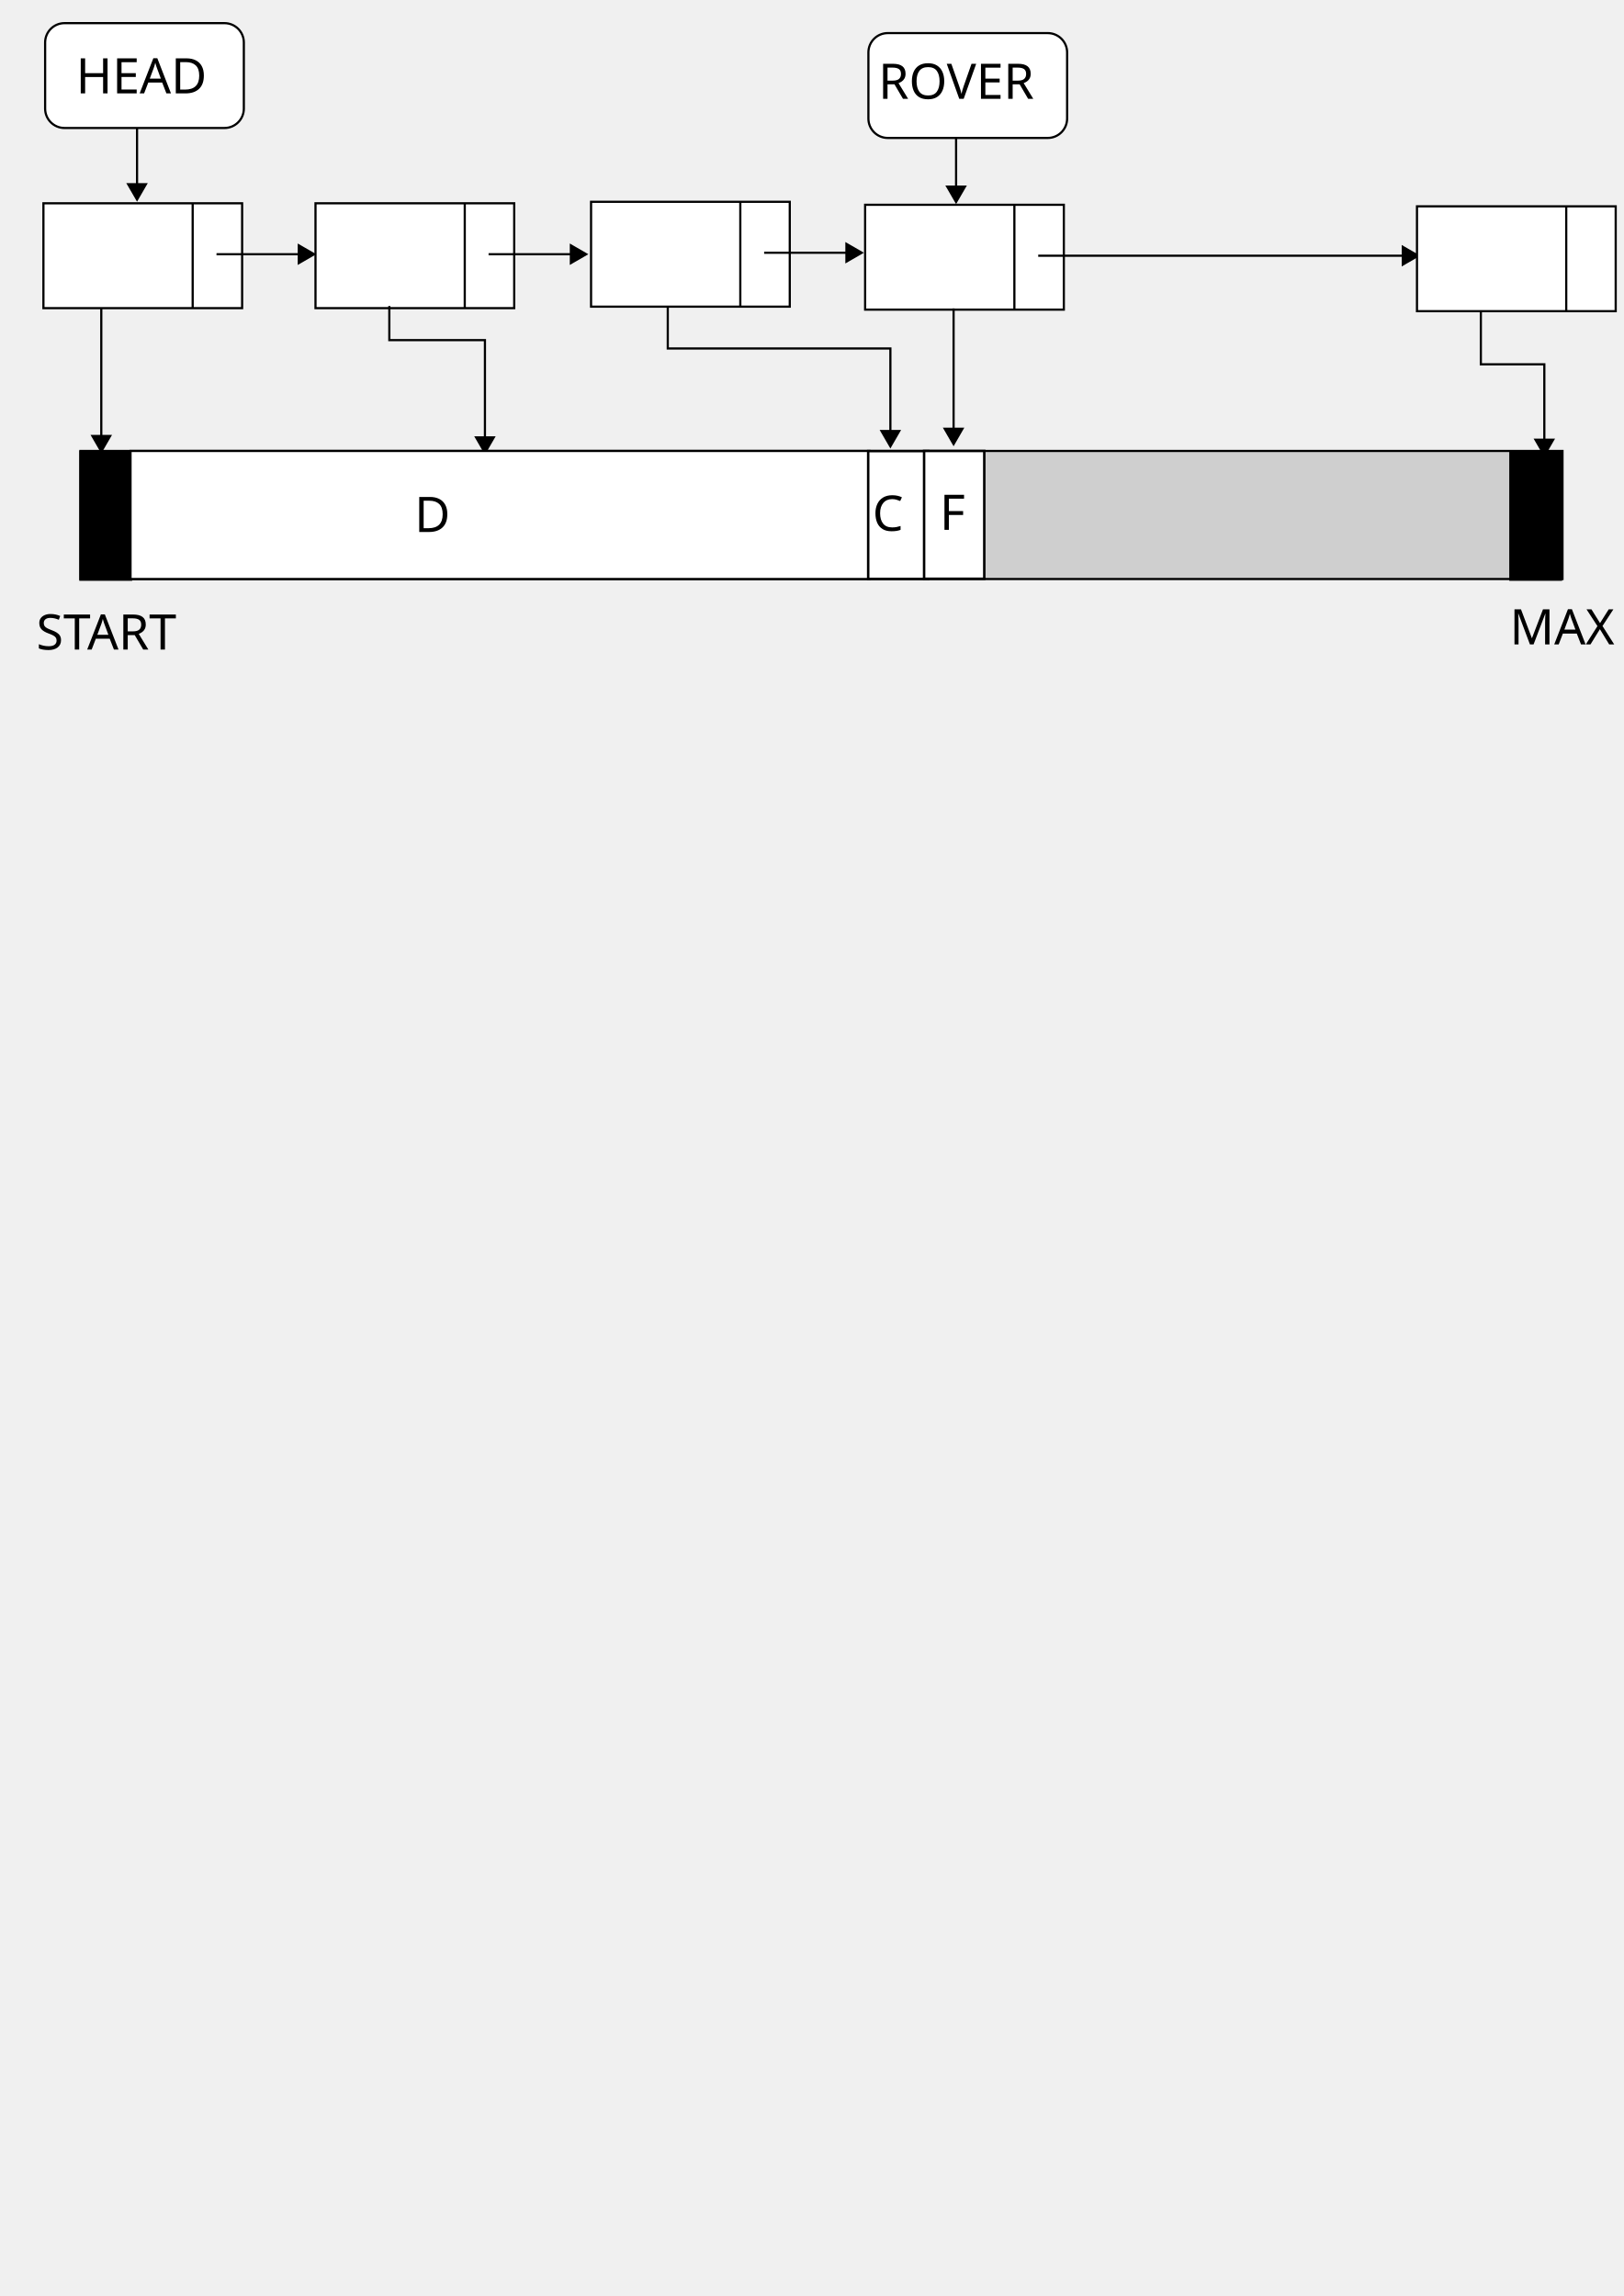
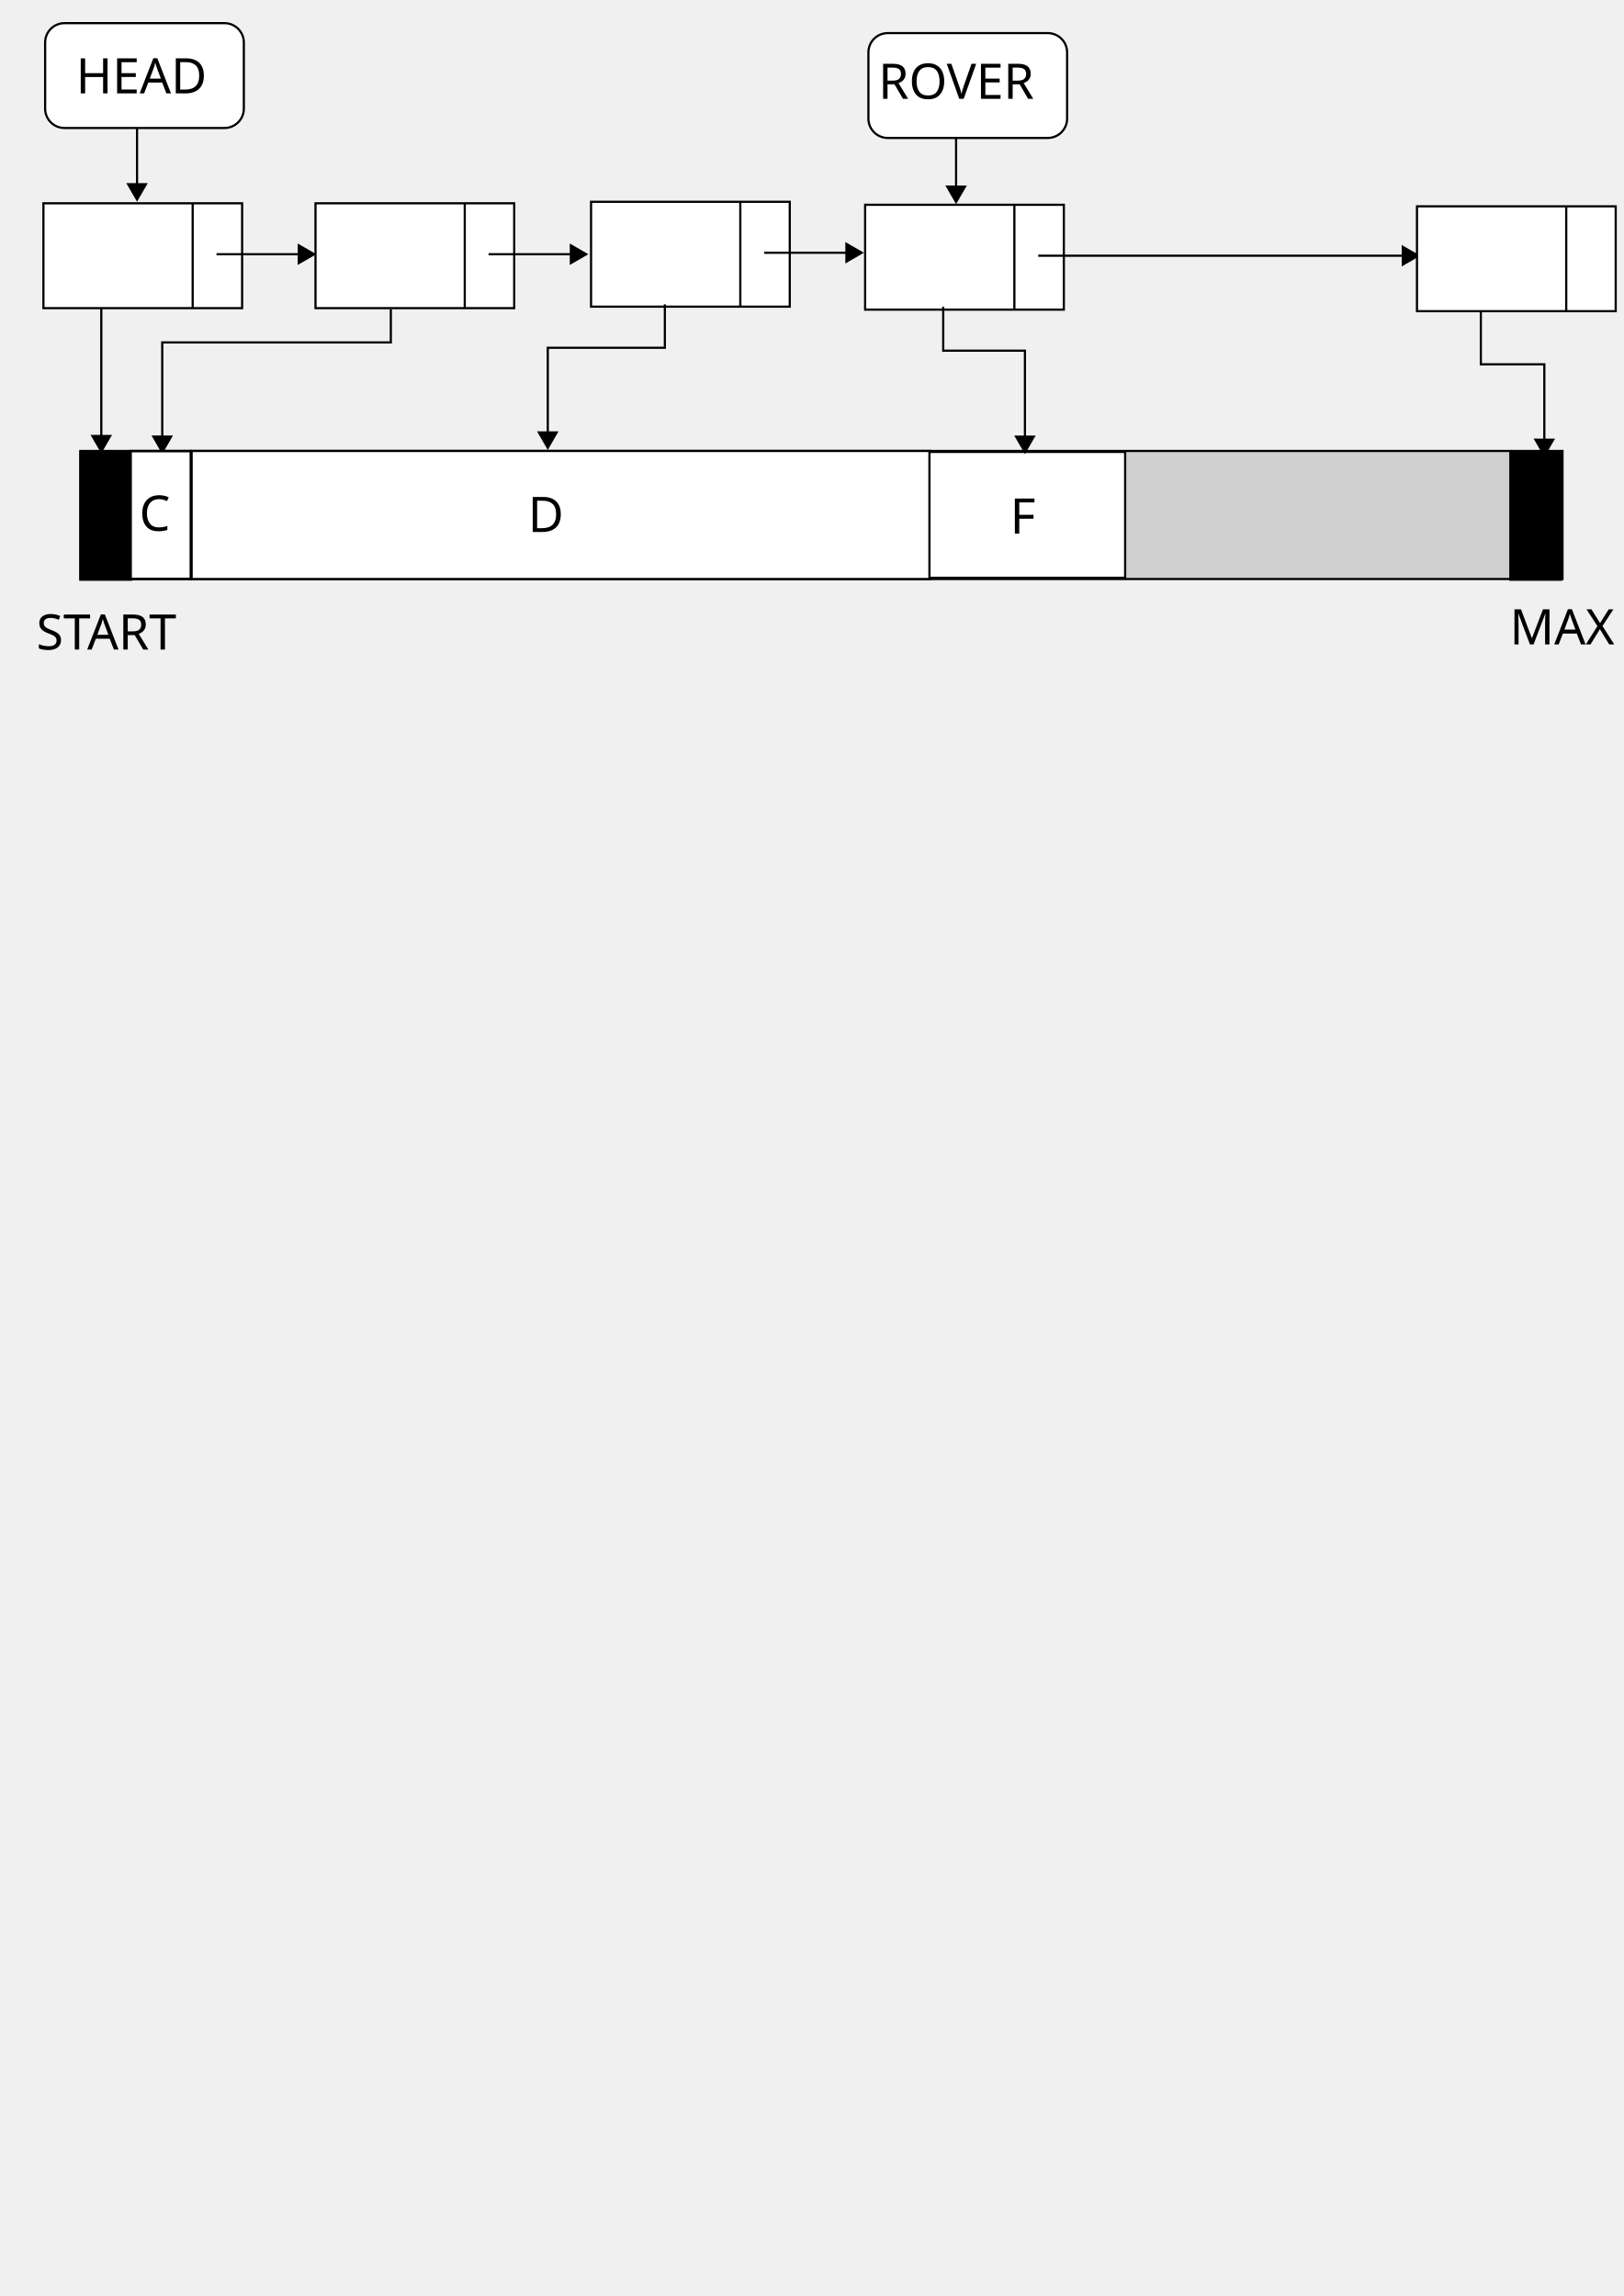
<svg xmlns="http://www.w3.org/2000/svg" width="210mm" height="297mm" viewBox="0 0 744.094 1052.362" id="svg5278" version="1.1">
  <defs id="defs5280">
    <marker orient="auto" refY="0.0" refX="0.0" id="marker10391" style="overflow:visible">
      <path id="path10393" d="M 5.77,0.0 L -2.88,5.0 L -2.88,-5.0 L 5.77,0.0 z " style="fill-rule:evenodd;stroke:#000000;stroke-width:1pt;stroke-opacity:1;fill:#000000;fill-opacity:1" transform="scale(0.8)" />
    </marker>
    <marker style="overflow:visible" id="marker9085" refX="0.0" refY="0.0" orient="auto">
      <path transform="scale(0.8)" style="fill-rule:evenodd;stroke:#000000;stroke-width:1pt;stroke-opacity:1;fill:#000000;fill-opacity:1" d="M 5.77,0.0 L -2.88,5.0 L -2.88,-5.0 L 5.77,0.0 z " id="path9087" />
    </marker>
    <marker style="overflow:visible" id="marker8472" refX="0.0" refY="0.0" orient="auto">
      <path transform="scale(0.8)" style="fill-rule:evenodd;stroke:#000000;stroke-width:1pt;stroke-opacity:1;fill:#000000;fill-opacity:1" d="M 5.77,0.0 L -2.88,5.0 L -2.88,-5.0 L 5.77,0.0 z " id="path8474" />
    </marker>
    <marker orient="auto" refY="0.0" refX="0.0" id="TriangleOutL" style="overflow:visible">
      <path id="path4323" d="M 5.77,0.0 L -2.88,5.0 L -2.88,-5.0 L 5.77,0.0 z " style="fill-rule:evenodd;stroke:#000000;stroke-width:1pt;stroke-opacity:1;fill:#000000;fill-opacity:1" transform="scale(0.8)" />
    </marker>
    <marker style="overflow:visible" id="marker6869" refX="0.0" refY="0.0" orient="auto">
      <path transform="scale(0.8)" style="fill-rule:evenodd;stroke:#000000;stroke-width:1pt;stroke-opacity:1;fill:#000000;fill-opacity:1" d="M 5.77,0.0 L -2.88,5.0 L -2.88,-5.0 L 5.77,0.0 z " id="path6871" />
    </marker>
    <marker orient="auto" refY="0.0" refX="0.0" id="marker6256" style="overflow:visible">
      <path id="path6258" d="M 5.77,0.0 L -2.88,5.0 L -2.88,-5.0 L 5.77,0.0 z " style="fill-rule:evenodd;stroke:#000000;stroke-width:1pt;stroke-opacity:1;fill:#000000;fill-opacity:1" transform="scale(0.8)" />
    </marker>
    <marker orient="auto" refY="0.0" refX="0.0" id="marker6012" style="overflow:visible">
      <path id="path6014" d="M 5.77,0.0 L -2.88,5.0 L -2.88,-5.0 L 5.77,0.0 z " style="fill-rule:evenodd;stroke:#000000;stroke-width:1pt;stroke-opacity:1;fill:#000000;fill-opacity:1" transform="scale(0.8)" />
    </marker>
    <marker orient="auto" refY="0" refX="0" id="TriangleOutL-7" style="overflow:visible">
      <path id="path4323-3" d="m 5.77,0 -8.65,5 0,-10 8.65,5 z" style="fill:#000000;fill-opacity:1;fill-rule:evenodd;stroke:#000000;stroke-width:1pt;stroke-opacity:1" transform="scale(0.8,0.8)" />
    </marker>
    <marker orient="auto" refY="0" refX="0" id="TriangleOutL-7-0" style="overflow:visible">
      <path id="path4323-3-0" d="m 5.77,0 -8.65,5 0,-10 8.65,5 z" style="fill:#000000;fill-opacity:1;fill-rule:evenodd;stroke:#000000;stroke-width:1pt;stroke-opacity:1" transform="scale(0.8,0.8)" />
    </marker>
    <marker orient="auto" refY="0" refX="0" id="TriangleOutL-7-2" style="overflow:visible">
      <path id="path4323-3-9" d="m 5.77,0 -8.65,5 0,-10 8.65,5 z" style="fill:#000000;fill-opacity:1;fill-rule:evenodd;stroke:#000000;stroke-width:1pt;stroke-opacity:1" transform="scale(0.8,0.8)" />
    </marker>
    <marker orient="auto" refY="0" refX="0" id="TriangleOutL-7-1" style="overflow:visible">
      <path id="path4323-3-1" d="m 5.77,0 -8.65,5 0,-10 8.65,5 z" style="fill:#000000;fill-opacity:1;fill-rule:evenodd;stroke:#000000;stroke-width:1pt;stroke-opacity:1" transform="scale(0.8,0.8)" />
+     </marker>
+     <marker style="overflow:visible" id="marker8472-3" refX="0" refY="0" orient="auto">
+       <path transform="scale(0.8,0.8)" style="fill:#000000;fill-opacity:1;fill-rule:evenodd;stroke:#000000;stroke-width:1pt;stroke-opacity:1" d="m 5.77,0 -8.65,5 0,-10 8.65,5 z" id="path8474-2" />
    </marker>
  </defs>
  <g id="layer1">
    <rect style="fill:#ffffff;fill-opacity:1;stroke:#000000;stroke-width:1;stroke-miterlimit:4;stroke-dasharray:none;stroke-dashoffset:0;stroke-opacity:1" id="rect5826-5" width="91.06" height="48.056" x="20.682" y="10.609" ry="8.874" />
    <text xml:space="preserve" style="font-style:normal;font-weight:normal;font-size:40px;line-height:125%;font-family:Sans;letter-spacing:0px;word-spacing:0px;fill:#000000;fill-opacity:1;stroke:none;stroke-width:1px;stroke-linecap:butt;stroke-linejoin:miter;stroke-opacity:1" x="34.812" y="42.806" id="text5857">
      <tspan id="tspan5859" x="34.812" y="42.806" style="font-style:normal;font-variant:normal;font-weight:normal;font-stretch:normal;font-size:22.5px;line-height:125%;font-family:Sans;-inkscape-font-specification:'Sans, Normal';text-align:start;writing-mode:lr-tb;text-anchor:start">HEAD</tspan>
    </text>
    <rect style="fill:#cfcfcf;fill-opacity:1;stroke:#000000;stroke-width:1;stroke-miterlimit:4;stroke-dasharray:none;stroke-dashoffset:0;stroke-opacity:1" id="rect5882" width="679.181" height="58.703" x="36.86" y="206.692" ry="0" />
    <path style="fill:none;fill-rule:evenodd;stroke:#000000;stroke-width:1;stroke-linecap:butt;stroke-linejoin:miter;stroke-miterlimit:4;stroke-dasharray:none;stroke-opacity:1;marker-end:url(#marker6012)" d="m 62.799,58.506 0,28.268" id="path6010" />
    <rect style="fill:#000000;fill-opacity:1;stroke:#000000;stroke-width:1;stroke-miterlimit:4;stroke-dasharray:none;stroke-dashoffset:0;stroke-opacity:1" id="rect6202" width="23.208" height="58.703" x="692.15" y="207.009" />
    <text xml:space="preserve" style="font-style:normal;font-weight:normal;font-size:40px;line-height:125%;font-family:Sans;letter-spacing:0px;word-spacing:0px;fill:#000000;fill-opacity:1;stroke:none;stroke-width:1px;stroke-linecap:butt;stroke-linejoin:miter;stroke-opacity:1" x="16.669" y="297.723" id="text5857-3">
      <tspan id="tspan5859-1" x="16.669" y="297.723" style="font-style:normal;font-variant:normal;font-weight:normal;font-stretch:normal;font-size:22.5px;line-height:125%;font-family:Sans;-inkscape-font-specification:'Sans, Normal';text-align:start;writing-mode:lr-tb;text-anchor:start">START</tspan>
    </text>
    <text xml:space="preserve" style="font-style:normal;font-weight:normal;font-size:40px;line-height:125%;font-family:Sans;letter-spacing:0px;word-spacing:0px;fill:#000000;fill-opacity:1;stroke:none;stroke-width:1px;stroke-linecap:butt;stroke-linejoin:miter;stroke-opacity:1" x="691.855" y="295.354" id="text5857-28">
      <tspan id="tspan5859-5" x="691.855" y="295.354" style="font-style:normal;font-variant:normal;font-weight:normal;font-stretch:normal;font-size:22.5px;line-height:125%;font-family:Sans;-inkscape-font-specification:'Sans, Normal';text-align:start;writing-mode:lr-tb;text-anchor:start">MAX</tspan>
    </text>
    <path style="fill:none;fill-rule:evenodd;stroke:#000000;stroke-width:1;stroke-linecap:butt;stroke-linejoin:miter;stroke-miterlimit:4;stroke-dasharray:none;stroke-opacity:1;marker-end:url(#marker6256)" d="m 678.626,138.286 0,28.692 29.093,0 0,36.89" id="path6248" />
    <rect style="fill:#000000;fill-opacity:1;stroke:#000000;stroke-width:1;stroke-miterlimit:4;stroke-dasharray:none;stroke-dashoffset:0;stroke-opacity:1" id="rect6202-8" width="23.208" height="58.703" x="36.86" y="207.009" />
    <g id="g7675">
      <g transform="translate(-16.8233,-0.6825894)" id="g6440-9">
        <rect style="fill:#ffffff;fill-opacity:1;stroke:#000000;stroke-width:1;stroke-miterlimit:4;stroke-dasharray:none;stroke-dashoffset:0;stroke-opacity:1" id="rect5826-51" width="91.06" height="48.056" x="36.723" y="93.863" />
        <path style="fill:#ffffff;fill-opacity:1;fill-rule:evenodd;stroke:#000000;stroke-width:1px;stroke-linecap:butt;stroke-linejoin:miter;stroke-opacity:1" d="m 105.119,94 0,47.782" id="path5828-5" />
      </g>
      <path id="path5884-2" d="m 99.218,116.526 40.05,0" style="fill:none;fill-rule:evenodd;stroke:#000000;stroke-width:1;stroke-linecap:butt;stroke-linejoin:miter;stroke-opacity:1;marker-end:url(#TriangleOutL-7);stroke-miterlimit:4;stroke-dasharray:none" />
    </g>
    <path style="fill:none;fill-rule:evenodd;stroke:#000000;stroke-width:1;stroke-linecap:butt;stroke-linejoin:miter;stroke-opacity:1;marker-end:url(#marker6869);stroke-miterlimit:4;stroke-dasharray:none" d="m 46.416,141.099 0,61.077" id="path6861" />
    <text xml:space="preserve" style="font-style:normal;font-weight:normal;font-size:40px;line-height:125%;font-family:Sans;letter-spacing:0px;word-spacing:0px;fill:#000000;fill-opacity:1;stroke:none;stroke-width:1px;stroke-linecap:butt;stroke-linejoin:miter;stroke-opacity:1" x="655.7" y="124.705" id="text5857-3-2">
      <tspan id="tspan5859-1-4" x="655.7" y="124.705" style="font-style:normal;font-variant:normal;font-weight:normal;font-stretch:normal;font-size:22.5px;line-height:125%;font-family:Sans;-inkscape-font-specification:'Sans, Normal';text-align:start;writing-mode:lr-tb;text-anchor:start">NULL</tspan>
    </text>
    <g transform="translate(124.685,-9.6586746e-8)" id="g7675-8">
      <g transform="translate(-16.8233,-0.6825894)" id="g6440-9-0">
        <rect style="fill:#ffffff;fill-opacity:1;stroke:#000000;stroke-width:1;stroke-miterlimit:4;stroke-dasharray:none;stroke-dashoffset:0;stroke-opacity:1" id="rect5826-51-4" width="91.06" height="48.056" x="36.723" y="93.863" />
        <path style="fill:#ffffff;fill-opacity:1;fill-rule:evenodd;stroke:#000000;stroke-width:1px;stroke-linecap:butt;stroke-linejoin:miter;stroke-opacity:1" d="m 105.119,94 0,47.782" id="path5828-5-7" />
      </g>
      <path id="path5884-2-9" d="m 99.218,116.526 40.05,0" style="fill:none;fill-rule:evenodd;stroke:#000000;stroke-width:1;stroke-linecap:butt;stroke-linejoin:miter;stroke-miterlimit:4;stroke-dasharray:none;stroke-opacity:1;marker-end:url(#TriangleOutL-7-0)" />
    </g>
    <g transform="translate(250.9649,-0.6825939)" id="g7675-3">
      <g transform="translate(-16.8233,-0.6825894)" id="g6440-9-6">
        <rect style="fill:#ffffff;fill-opacity:1;stroke:#000000;stroke-width:1;stroke-miterlimit:4;stroke-dasharray:none;stroke-dashoffset:0;stroke-opacity:1" id="rect5826-51-46" width="91.06" height="48.056" x="36.723" y="93.863" />
        <path style="fill:#ffffff;fill-opacity:1;fill-rule:evenodd;stroke:#000000;stroke-width:1px;stroke-linecap:butt;stroke-linejoin:miter;stroke-opacity:1" d="m 105.119,94 0,47.782" id="path5828-5-4" />
      </g>
      <path id="path5884-2-93" d="m 99.218,116.526 40.05,0" style="fill:none;fill-rule:evenodd;stroke:#000000;stroke-width:1;stroke-linecap:butt;stroke-linejoin:miter;stroke-miterlimit:4;stroke-dasharray:none;stroke-opacity:1;marker-end:url(#TriangleOutL-7-2)" />
    </g>
    <g id="g6440-9-7" transform="translate(359.7389,4.36e-6)">
      <rect y="93.863" x="36.723" height="48.056" width="91.06" id="rect5826-51-8" style="fill:#ffffff;fill-opacity:1;stroke:#000000;stroke-width:1;stroke-miterlimit:4;stroke-dasharray:none;stroke-dashoffset:0;stroke-opacity:1" />
      <path id="path5828-5-8" d="m 105.119,94 0,47.782" style="fill:#ffffff;fill-opacity:1;fill-rule:evenodd;stroke:#000000;stroke-width:1px;stroke-linecap:butt;stroke-linejoin:miter;stroke-opacity:1" />
    </g>
    <path style="fill:none;fill-rule:evenodd;stroke:#000000;stroke-width:1;stroke-linecap:butt;stroke-linejoin:miter;stroke-miterlimit:4;stroke-dasharray:none;stroke-opacity:1;marker-end:url(#TriangleOutL-7-1)" d="m 475.78,117.209 169.417,0" id="path5884-2-8" />
    <g id="g6440-9-5" transform="translate(612.6399,0.7071112)">
      <rect y="93.863" x="36.723" height="48.056" width="91.06" id="rect5826-51-3" style="fill:#ffffff;fill-opacity:1;stroke:#000000;stroke-width:1;stroke-miterlimit:4;stroke-dasharray:none;stroke-dashoffset:0;stroke-opacity:1" />
      <path id="path5828-5-45" d="m 105.119,94 0,47.782" style="fill:#ffffff;fill-opacity:1;fill-rule:evenodd;stroke:#000000;stroke-width:1px;stroke-linecap:butt;stroke-linejoin:miter;stroke-opacity:1" />
    </g>
-     <path style="fill:none;fill-rule:evenodd;stroke:#000000;stroke-width:1;stroke-linecap:butt;stroke-linejoin:miter;stroke-miterlimit:4;stroke-dasharray:none;stroke-opacity:1;marker-end:url(#TriangleOutL)" d="m 178.417,140.256 0,15.637 43.816,0 0,46.911" id="path8450" />
-     <path style="fill:none;fill-rule:evenodd;stroke:#000000;stroke-width:1;stroke-linecap:butt;stroke-linejoin:miter;stroke-miterlimit:4;stroke-dasharray:none;stroke-opacity:1;marker-end:url(#marker8472)" d="m 306.018,140.314 0,19.409 102.017,0 0,40.171" id="path8464" />
+     <path style="fill:none;fill-rule:evenodd;stroke:#000000;stroke-width:1;stroke-linecap:butt;stroke-linejoin:miter;stroke-miterlimit:4;stroke-dasharray:none;stroke-opacity:1;marker-end:url(#TriangleOutL)" d="m 179.103,141.773 0,15.17 -104.751,0 0,45.511" id="path8450" />
+     <path style="fill:none;fill-rule:evenodd;stroke:#000000;stroke-width:1;stroke-linecap:butt;stroke-linejoin:miter;stroke-miterlimit:4;stroke-dasharray:none;stroke-opacity:1;marker-end:url(#marker8472)" d="m 304.684,139.517 0,19.883 -53.652,0 0,41.154" id="path8464" />
    <g id="g9904" transform="translate(0.45079,-1)">
      <rect ry="8.874" y="16.17" x="397.515" height="48.056" width="91.06" id="rect5826-5-0" style="fill:#ffffff;fill-opacity:1;stroke:#000000;stroke-width:1;stroke-miterlimit:4;stroke-dasharray:none;stroke-dashoffset:0;stroke-opacity:1" />
      <text id="text5857-2" y="46.294" x="402.065" style="font-style:normal;font-weight:normal;font-size:40px;line-height:125%;font-family:Sans;letter-spacing:0px;word-spacing:0px;fill:#000000;fill-opacity:1;stroke:none;stroke-width:1px;stroke-linecap:butt;stroke-linejoin:miter;stroke-opacity:1" xml:space="preserve">
        <tspan style="font-style:normal;font-variant:normal;font-weight:normal;font-stretch:normal;font-size:22.5px;line-height:125%;font-family:Sans;-inkscape-font-specification:'Sans, Normal';text-align:start;writing-mode:lr-tb;text-anchor:start" y="46.294" x="402.065" id="tspan5859-8">ROVER</tspan>
      </text>
      <path id="path9077" d="m 437.699,64.534 0,24.346" style="fill:none;fill-rule:evenodd;stroke:#000000;stroke-width:1;stroke-linecap:butt;stroke-linejoin:miter;stroke-miterlimit:4;stroke-dasharray:none;stroke-opacity:1;marker-end:url(#marker9085)" />
    </g>
-     <rect style="fill:#ffffff;fill-opacity:1;stroke:#000000;stroke-width:1.003;stroke-miterlimit:4;stroke-dasharray:none;stroke-dashoffset:0;stroke-opacity:1" id="rect8294-0-9" width="338.635" height="58.698" x="59.81" y="206.693" />
-     <g id="g10607" transform="translate(74,0)">
-       <rect y="206.757" x="323.864" height="58.575" width="27.579" id="rect8294-0-3-0" style="fill:#ffffff;fill-opacity:1;stroke:#000000;stroke-width:1.13;stroke-miterlimit:4;stroke-dasharray:none;stroke-dashoffset:0;stroke-opacity:1" />
-       <text id="text5857-3-8-3" y="243.282" x="325.81" style="font-style:normal;font-weight:normal;font-size:40px;line-height:125%;font-family:Sans;letter-spacing:0px;word-spacing:0px;fill:#000000;fill-opacity:1;stroke:none;stroke-width:1px;stroke-linecap:butt;stroke-linejoin:miter;stroke-opacity:1" xml:space="preserve">
-         <tspan style="font-style:normal;font-variant:normal;font-weight:normal;font-stretch:normal;font-size:22.5px;line-height:125%;font-family:Sans;-inkscape-font-specification:'Sans, Normal';text-align:start;writing-mode:lr-tb;text-anchor:start" y="243.282" x="325.81" id="tspan5859-1-9-0">C</tspan>
-       </text>
-     </g>
-     <text xml:space="preserve" style="font-style:normal;font-weight:normal;font-size:40px;line-height:125%;font-family:Sans;letter-spacing:0px;word-spacing:0px;fill:#000000;fill-opacity:1;stroke:none;stroke-width:1px;stroke-linecap:butt;stroke-linejoin:miter;stroke-opacity:1" x="189.943" y="243.833" id="text5857-3-8-87-2">
-       <tspan id="tspan5859-1-9-2-5" x="189.943" y="243.833" style="font-style:normal;font-variant:normal;font-weight:normal;font-stretch:normal;font-size:22.5px;line-height:125%;font-family:Sans;-inkscape-font-specification:'Sans, Normal';text-align:start;writing-mode:lr-tb;text-anchor:start">D</tspan>
+     <rect style="fill:#ffffff;fill-opacity:1;stroke:#000000;stroke-width:1.003;stroke-miterlimit:4;stroke-dasharray:none;stroke-dashoffset:0;stroke-opacity:1" id="rect8294-0-9" width="338.635" height="58.698" x="87.81" y="206.693" />
+     <rect style="fill:#ffffff;fill-opacity:1;stroke:#000000;stroke-width:1.13;stroke-miterlimit:4;stroke-dasharray:none;stroke-dashoffset:0;stroke-opacity:1" id="rect8294-0-3-0" width="27.579" height="58.575" x="59.864" y="206.757" />
+     <text xml:space="preserve" style="font-style:normal;font-weight:normal;font-size:40px;line-height:125%;font-family:Sans;letter-spacing:0px;word-spacing:0px;fill:#000000;fill-opacity:1;stroke:none;stroke-width:1px;stroke-linecap:butt;stroke-linejoin:miter;stroke-opacity:1" x="63.81" y="243.282" id="text5857-3-8-3">
+       <tspan id="tspan5859-1-9-0" x="63.81" y="243.282" style="font-style:normal;font-variant:normal;font-weight:normal;font-stretch:normal;font-size:22.5px;line-height:125%;font-family:Sans;-inkscape-font-specification:'Sans, Normal';text-align:start;writing-mode:lr-tb;text-anchor:start">C</tspan>
    </text>
-     <g id="g10607-2" transform="translate(161.5644,0.3168067)">
-       <rect y="206.377" x="261.921" height="58.575" width="27.579" id="rect8294-0-3-0-1" style="fill:#ffffff;fill-opacity:1;stroke:#000000;stroke-width:1.13;stroke-miterlimit:4;stroke-dasharray:none;stroke-dashoffset:0;stroke-opacity:1" />
-       <text id="text5857-3-8-3-5" y="242.529" x="269.07" style="font-style:normal;font-weight:normal;font-size:40px;line-height:125%;font-family:Sans;letter-spacing:0px;word-spacing:0px;fill:#000000;fill-opacity:1;stroke:none;stroke-width:1px;stroke-linecap:butt;stroke-linejoin:miter;stroke-opacity:1" xml:space="preserve">
-         <tspan style="font-style:normal;font-variant:normal;font-weight:normal;font-stretch:normal;font-size:22.5px;line-height:125%;font-family:Sans;-inkscape-font-specification:'Sans, Normal';text-align:start;writing-mode:lr-tb;text-anchor:start" y="242.529" x="269.07" id="tspan5859-1-9-0-8">F</tspan>
-       </text>
-     </g>
-     <path style="fill:none;fill-rule:evenodd;stroke:#000000;stroke-width:1;stroke-linecap:butt;stroke-linejoin:miter;stroke-opacity:1;marker-end:url(#marker10391);stroke-miterlimit:4;stroke-dasharray:none" d="m 437,141.362 0,57.491" id="path11925" />
+     <text xml:space="preserve" style="font-style:normal;font-weight:normal;font-size:40px;line-height:125%;font-family:Sans;letter-spacing:0px;word-spacing:0px;fill:#000000;fill-opacity:1;stroke:none;stroke-width:1px;stroke-linecap:butt;stroke-linejoin:miter;stroke-opacity:1" x="241.943" y="243.833" id="text5857-3-8-87-2">
+       <tspan id="tspan5859-1-9-2-5" x="241.943" y="243.833" style="font-style:normal;font-variant:normal;font-weight:normal;font-stretch:normal;font-size:22.5px;line-height:125%;font-family:Sans;-inkscape-font-specification:'Sans, Normal';text-align:start;writing-mode:lr-tb;text-anchor:start">D</tspan>
+     </text>
+     <rect style="fill:#ffffff;fill-opacity:1;stroke:#000000;stroke-width:1;stroke-miterlimit:4;stroke-dasharray:none;stroke-dashoffset:0;stroke-opacity:1" id="rect8294-0-3-0-1" width="89.687" height="57.683" x="425.931" y="207.14" />
+     <text xml:space="preserve" style="font-style:normal;font-weight:normal;font-size:40px;line-height:125%;font-family:Sans;letter-spacing:0px;word-spacing:0px;fill:#000000;fill-opacity:1;stroke:none;stroke-width:1px;stroke-linecap:butt;stroke-linejoin:miter;stroke-opacity:1" x="462.898" y="244.563" id="text5857-3-8-87-2-0">
+       <tspan id="tspan5859-1-9-2-5-6" x="462.898" y="244.563" style="font-style:normal;font-variant:normal;font-weight:normal;font-stretch:normal;font-size:22.5px;line-height:125%;font-family:Sans;-inkscape-font-specification:'Sans, Normal';text-align:start;writing-mode:lr-tb;text-anchor:start">F</tspan>
+     </text>
+     <path style="fill:none;fill-rule:evenodd;stroke:#000000;stroke-width:1;stroke-linecap:butt;stroke-linejoin:miter;stroke-miterlimit:4;stroke-dasharray:none;stroke-opacity:1;marker-end:url(#marker8472-3)" d="m 432.252,140.562 0,20.166 37.448,0 0,41.739" id="path8464-5" />
  </g>
</svg>
